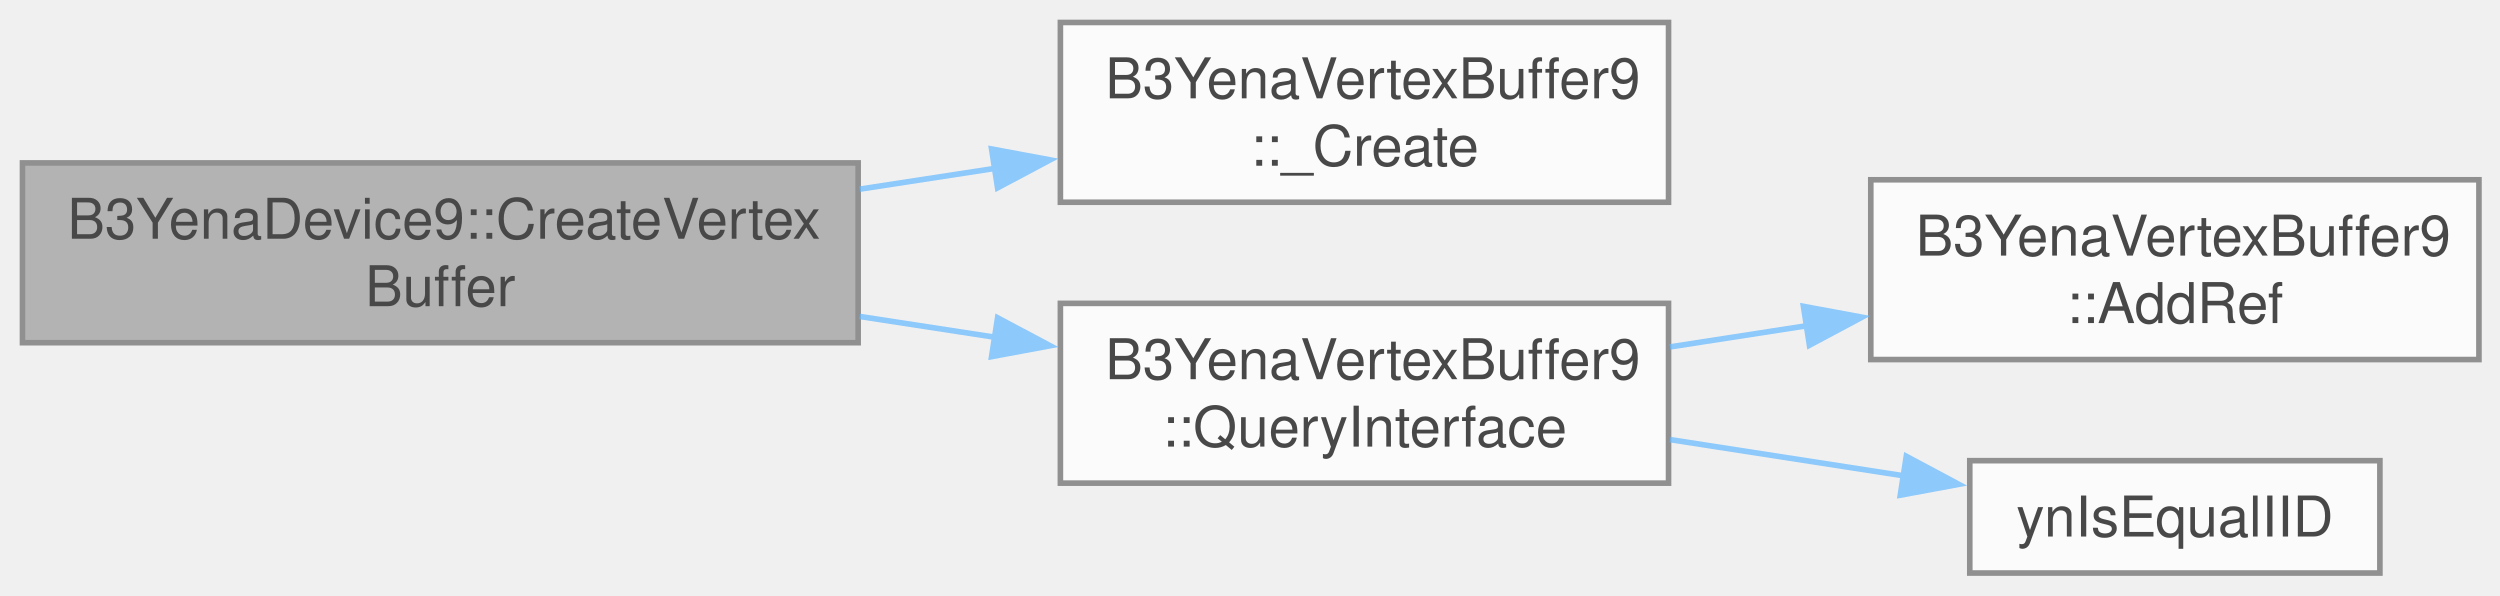
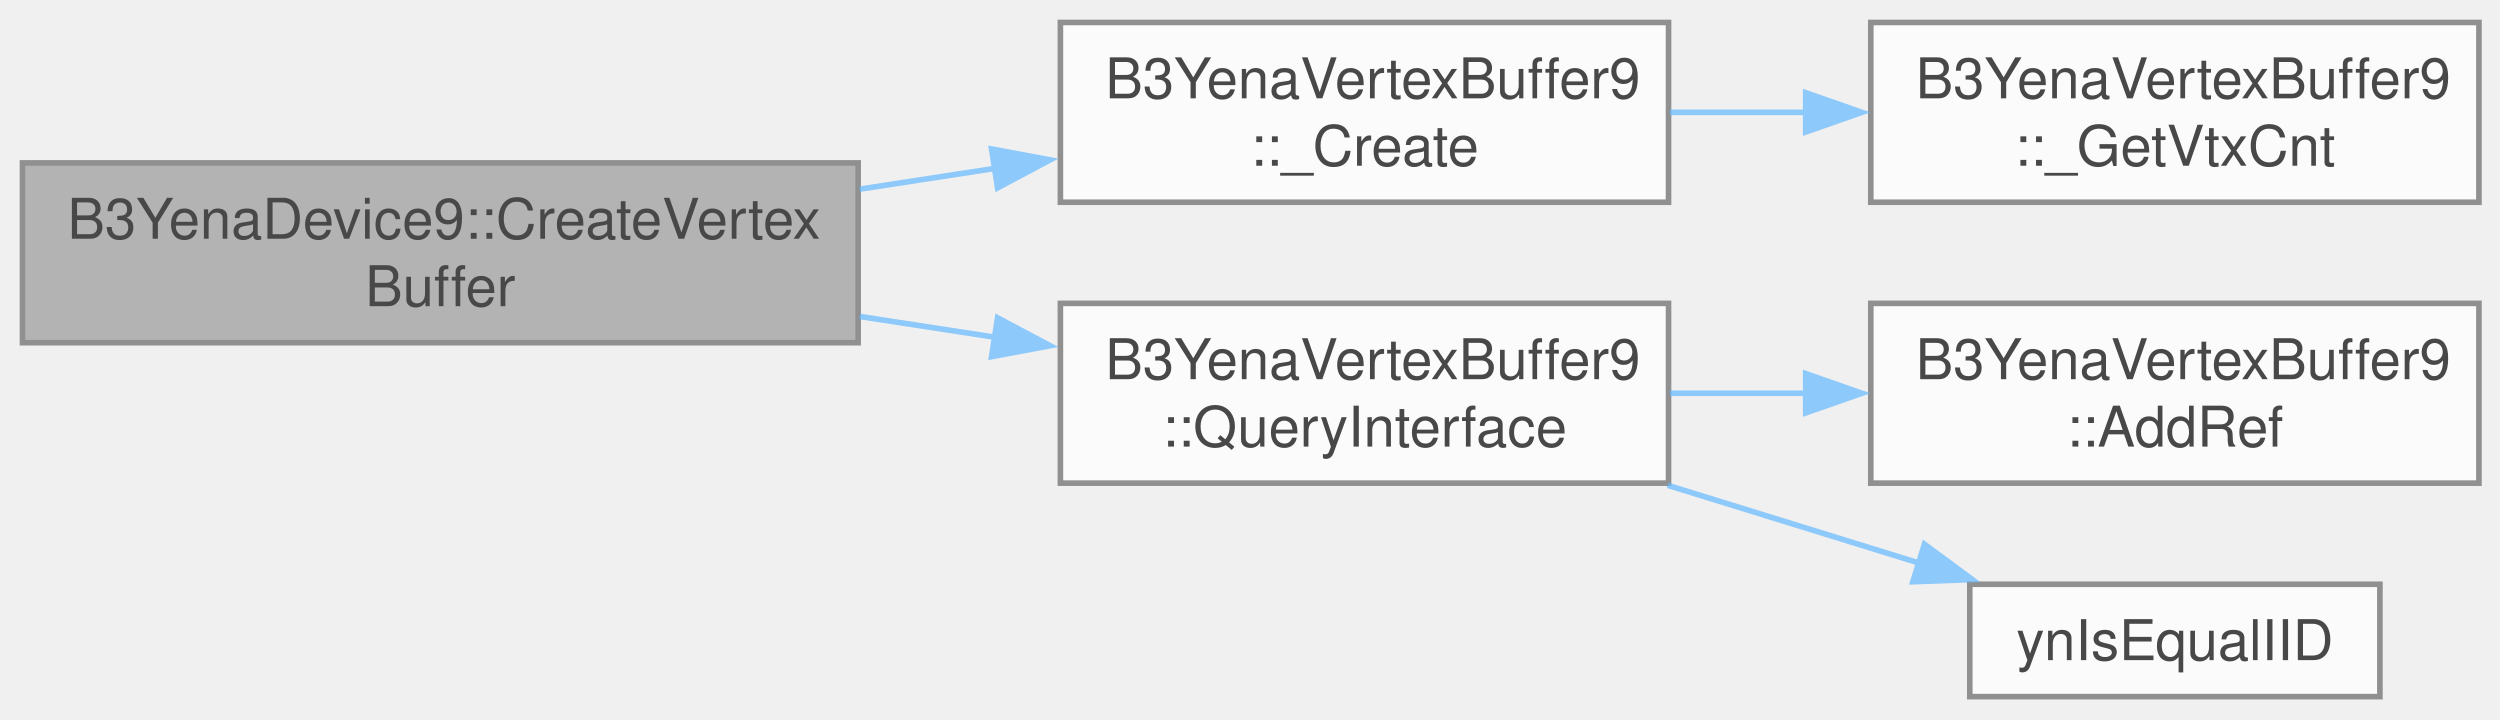
- <svg xmlns="http://www.w3.org/2000/svg" xmlns:xlink="http://www.w3.org/1999/xlink" width="445pt" height="106pt" viewBox="0.00 0.00 445.00 106.00">
+ <svg xmlns="http://www.w3.org/2000/svg" xmlns:xlink="http://www.w3.org/1999/xlink" width="445pt" height="128pt" viewBox="0.00 0.00 445.00 128.00">
  <svg id="main" version="1.1" xml:space="preserve">
    <style type="text/css">
.node, .edge {opacity: 0.7;}
.node.selected, .edge.selected {opacity: 1;}
.edge:hover path { stroke: red; }
.edge:hover polygon { stroke: red; fill: red; }
</style>
    <svg id="graph" class="graph">
-       <g id="graph0" class="graph" transform="scale(1 1) rotate(0) translate(4 102)">
+       <g id="graph0" class="graph" transform="scale(1 1) rotate(0) translate(4 124)">
        <g id="Node000001" class="node">
          <g id="a_Node000001">
            <a xlink:title=" ">
-               <polygon fill="#999999" stroke="#666666" points="148.75,-73 0,-73 0,-41 148.75,-41 148.75,-73" />
-               <text xml:space="preserve" text-anchor="start" x="8" y="-59.5" font-family="Helvetica,sans-Serif" font-size="10.00">B3YenaDevice9::CreateVertex</text>
-               <text xml:space="preserve" text-anchor="middle" x="74.38" y="-47.5" font-family="Helvetica,sans-Serif" font-size="10.00">Buffer</text>
+               <polygon fill="#999999" stroke="#666666" points="148.75,-95 0,-95 0,-63 148.75,-63 148.75,-95" />
+               <text xml:space="preserve" text-anchor="start" x="8" y="-81.5" font-family="Helvetica,sans-Serif" font-size="10.00">B3YenaDevice9::CreateVertex</text>
+               <text xml:space="preserve" text-anchor="middle" x="74.38" y="-69.5" font-family="Helvetica,sans-Serif" font-size="10.00">Buffer</text>
            </a>
          </g>
        </g>
        <g id="Node000002" class="node">
          <g id="a_Node000002">
            <a xlink:href="class_b3_yena_vertex_buffer9_aa537dc57b7fc42e0f74180099de0d133.html#aa537dc57b7fc42e0f74180099de0d133" target="_top" xlink:title=" ">
-               <polygon fill="white" stroke="#666666" points="293,-98 184.75,-98 184.75,-66 293,-66 293,-98" />
-               <text xml:space="preserve" text-anchor="start" x="192.75" y="-84.5" font-family="Helvetica,sans-Serif" font-size="10.00">B3YenaVertexBuffer9</text>
-               <text xml:space="preserve" text-anchor="middle" x="238.88" y="-72.5" font-family="Helvetica,sans-Serif" font-size="10.00">::_Create</text>
+               <polygon fill="white" stroke="#666666" points="293,-120 184.75,-120 184.75,-88 293,-88 293,-120" />
+               <text xml:space="preserve" text-anchor="start" x="192.75" y="-106.5" font-family="Helvetica,sans-Serif" font-size="10.00">B3YenaVertexBuffer9</text>
+               <text xml:space="preserve" text-anchor="middle" x="238.88" y="-94.5" font-family="Helvetica,sans-Serif" font-size="10.00">::_Create</text>
            </a>
          </g>
        </g>
        <g id="edge1_Node000001_Node000002" class="edge">
          <g id="a_edge1_Node000001_Node000002">
            <a xlink:title=" ">
-               <path fill="none" stroke="#63b8ff" d="M149.02,-68.33C157.03,-69.56 165.14,-70.81 173.04,-72.02" />
-               <polygon fill="#63b8ff" stroke="#63b8ff" points="172.5,-75.48 182.92,-73.54 173.57,-68.57 172.5,-75.48" />
+               <path fill="none" stroke="#63b8ff" d="M149.02,-90.33C157.03,-91.56 165.14,-92.81 173.04,-94.02" />
+               <polygon fill="#63b8ff" stroke="#63b8ff" points="172.5,-97.48 182.92,-95.54 173.57,-90.57 172.5,-97.48" />
+             </a>
+           </g>
+         </g>
+         <g id="Node000004" class="node">
+           <g id="a_Node000004">
+             <a xlink:href="class_b3_yena_vertex_buffer9_a9271775c74dfb8077732d782b270f728.html#a9271775c74dfb8077732d782b270f728" target="_top" xlink:title=" ">
+               <polygon fill="white" stroke="#666666" points="293,-70 184.75,-70 184.75,-38 293,-38 293,-70" />
+               <text xml:space="preserve" text-anchor="start" x="192.75" y="-56.5" font-family="Helvetica,sans-Serif" font-size="10.00">B3YenaVertexBuffer9</text>
+               <text xml:space="preserve" text-anchor="middle" x="238.88" y="-44.5" font-family="Helvetica,sans-Serif" font-size="10.00">::QueryInterface</text>
+             </a>
+           </g>
+         </g>
+         <g id="edge3_Node000001_Node000004" class="edge">
+           <g id="a_edge3_Node000001_Node000004">
+             <a xlink:title=" ">
+               <path fill="none" stroke="#63b8ff" d="M149.02,-67.67C157.03,-66.44 165.14,-65.19 173.04,-63.98" />
+               <polygon fill="#63b8ff" stroke="#63b8ff" points="173.57,-67.43 182.92,-62.46 172.5,-60.52 173.57,-67.43" />
            </a>
          </g>
        </g>
        <g id="Node000003" class="node">
          <g id="a_Node000003">
-             <a xlink:href="class_b3_yena_vertex_buffer9_a9271775c74dfb8077732d782b270f728.html#a9271775c74dfb8077732d782b270f728" target="_top" xlink:title=" ">
-               <polygon fill="white" stroke="#666666" points="293,-48 184.75,-48 184.75,-16 293,-16 293,-48" />
-               <text xml:space="preserve" text-anchor="start" x="192.75" y="-34.5" font-family="Helvetica,sans-Serif" font-size="10.00">B3YenaVertexBuffer9</text>
-               <text xml:space="preserve" text-anchor="middle" x="238.88" y="-22.5" font-family="Helvetica,sans-Serif" font-size="10.00">::QueryInterface</text>
+             <a xlink:href="class_b3_yena_vertex_buffer9_a914f867a8cfc0e2574b369384dc1e3ba.html#a914f867a8cfc0e2574b369384dc1e3ba" target="_top" xlink:title=" ">
+               <polygon fill="white" stroke="#666666" points="437.25,-120 329,-120 329,-88 437.25,-88 437.25,-120" />
+               <text xml:space="preserve" text-anchor="start" x="337" y="-106.5" font-family="Helvetica,sans-Serif" font-size="10.00">B3YenaVertexBuffer9</text>
+               <text xml:space="preserve" text-anchor="middle" x="383.12" y="-94.5" font-family="Helvetica,sans-Serif" font-size="10.00">::_GetVtxCnt</text>
            </a>
          </g>
        </g>
-         <g id="edge2_Node000001_Node000003" class="edge">
-           <g id="a_edge2_Node000001_Node000003">
+         <g id="edge2_Node000002_Node000003" class="edge">
+           <g id="a_edge2_Node000002_Node000003">
            <a xlink:title=" ">
-               <path fill="none" stroke="#63b8ff" d="M149.02,-45.67C157.03,-44.44 165.14,-43.19 173.04,-41.98" />
-               <polygon fill="#63b8ff" stroke="#63b8ff" points="173.57,-45.43 182.92,-40.46 172.5,-38.52 173.57,-45.43" />
+               <path fill="none" stroke="#63b8ff" d="M293.25,-104C301.18,-104 309.42,-104 317.55,-104" />
+               <polygon fill="#63b8ff" stroke="#63b8ff" points="317.41,-107.5 327.41,-104 317.41,-100.5 317.41,-107.5" />
            </a>
          </g>
        </g>
-         <g id="Node000004" class="node">
-           <g id="a_Node000004">
+         <g id="Node000005" class="node">
+           <g id="a_Node000005">
            <a xlink:href="class_b3_yena_vertex_buffer9_a0649a5d29ac1dec96d8b5b559f619114.html#a0649a5d29ac1dec96d8b5b559f619114" target="_top" xlink:title=" ">
              <polygon fill="white" stroke="#666666" points="437.25,-70 329,-70 329,-38 437.25,-38 437.25,-70" />
              <text xml:space="preserve" text-anchor="start" x="337" y="-56.5" font-family="Helvetica,sans-Serif" font-size="10.00">B3YenaVertexBuffer9</text>
              <text xml:space="preserve" text-anchor="middle" x="383.12" y="-44.5" font-family="Helvetica,sans-Serif" font-size="10.00">::AddRef</text>
            </a>
          </g>
        </g>
-         <g id="edge3_Node000003_Node000004" class="edge">
-           <g id="a_edge3_Node000003_Node000004">
+         <g id="edge4_Node000004_Node000005" class="edge">
+           <g id="a_edge4_Node000004_Node000005">
            <a xlink:title=" ">
-               <path fill="none" stroke="#63b8ff" d="M293.25,-40.25C301.18,-41.48 309.42,-42.76 317.55,-44.01" />
-               <polygon fill="#63b8ff" stroke="#63b8ff" points="317.01,-47.47 327.43,-45.54 318.08,-40.55 317.01,-47.47" />
+               <path fill="none" stroke="#63b8ff" d="M293.25,-54C301.18,-54 309.42,-54 317.55,-54" />
+               <polygon fill="#63b8ff" stroke="#63b8ff" points="317.41,-57.5 327.41,-54 317.41,-50.5 317.41,-57.5" />
            </a>
          </g>
        </g>
-         <g id="Node000005" class="node">
-           <g id="a_Node000005">
+         <g id="Node000006" class="node">
+           <g id="a_Node000006">
            <a xlink:href="group___yena-_c_o_m_ga9e2aa2b3bba79319041923d1db833f2a.html#ga9e2aa2b3bba79319041923d1db833f2a" target="_top" xlink:title=" ">
              <polygon fill="white" stroke="#666666" points="419.62,-20 346.62,-20 346.62,0 419.62,0 419.62,-20" />
              <text xml:space="preserve" text-anchor="middle" x="383.12" y="-6.5" font-family="Helvetica,sans-Serif" font-size="10.00">ynIsEqualIID</text>
            </a>
          </g>
        </g>
-         <g id="edge4_Node000003_Node000005" class="edge">
-           <g id="a_edge4_Node000003_Node000005">
+         <g id="edge5_Node000004_Node000006" class="edge">
+           <g id="a_edge5_Node000004_Node000006">
            <a xlink:title=" ">
-               <path fill="none" stroke="#63b8ff" d="M293.25,-23.75C306.91,-21.63 321.5,-19.38 334.83,-17.31" />
-               <polygon fill="#63b8ff" stroke="#63b8ff" points="335.32,-20.78 344.66,-15.79 334.25,-13.86 335.32,-20.78" />
+               <path fill="none" stroke="#63b8ff" d="M292.84,-37.62C307.55,-33.07 323.37,-28.17 337.55,-23.79" />
+               <polygon fill="#63b8ff" stroke="#63b8ff" points="338.55,-27.14 347.07,-20.84 336.48,-20.45 338.55,-27.14" />
            </a>
          </g>
        </g>
      </g>
    </svg>
  </svg>
  <style type="text/css">

[data-mouse-over-selected='false'] { opacity: 0.7; }
[data-mouse-over-selected='true']  { opacity: 1.0; }

</style>
</svg>
